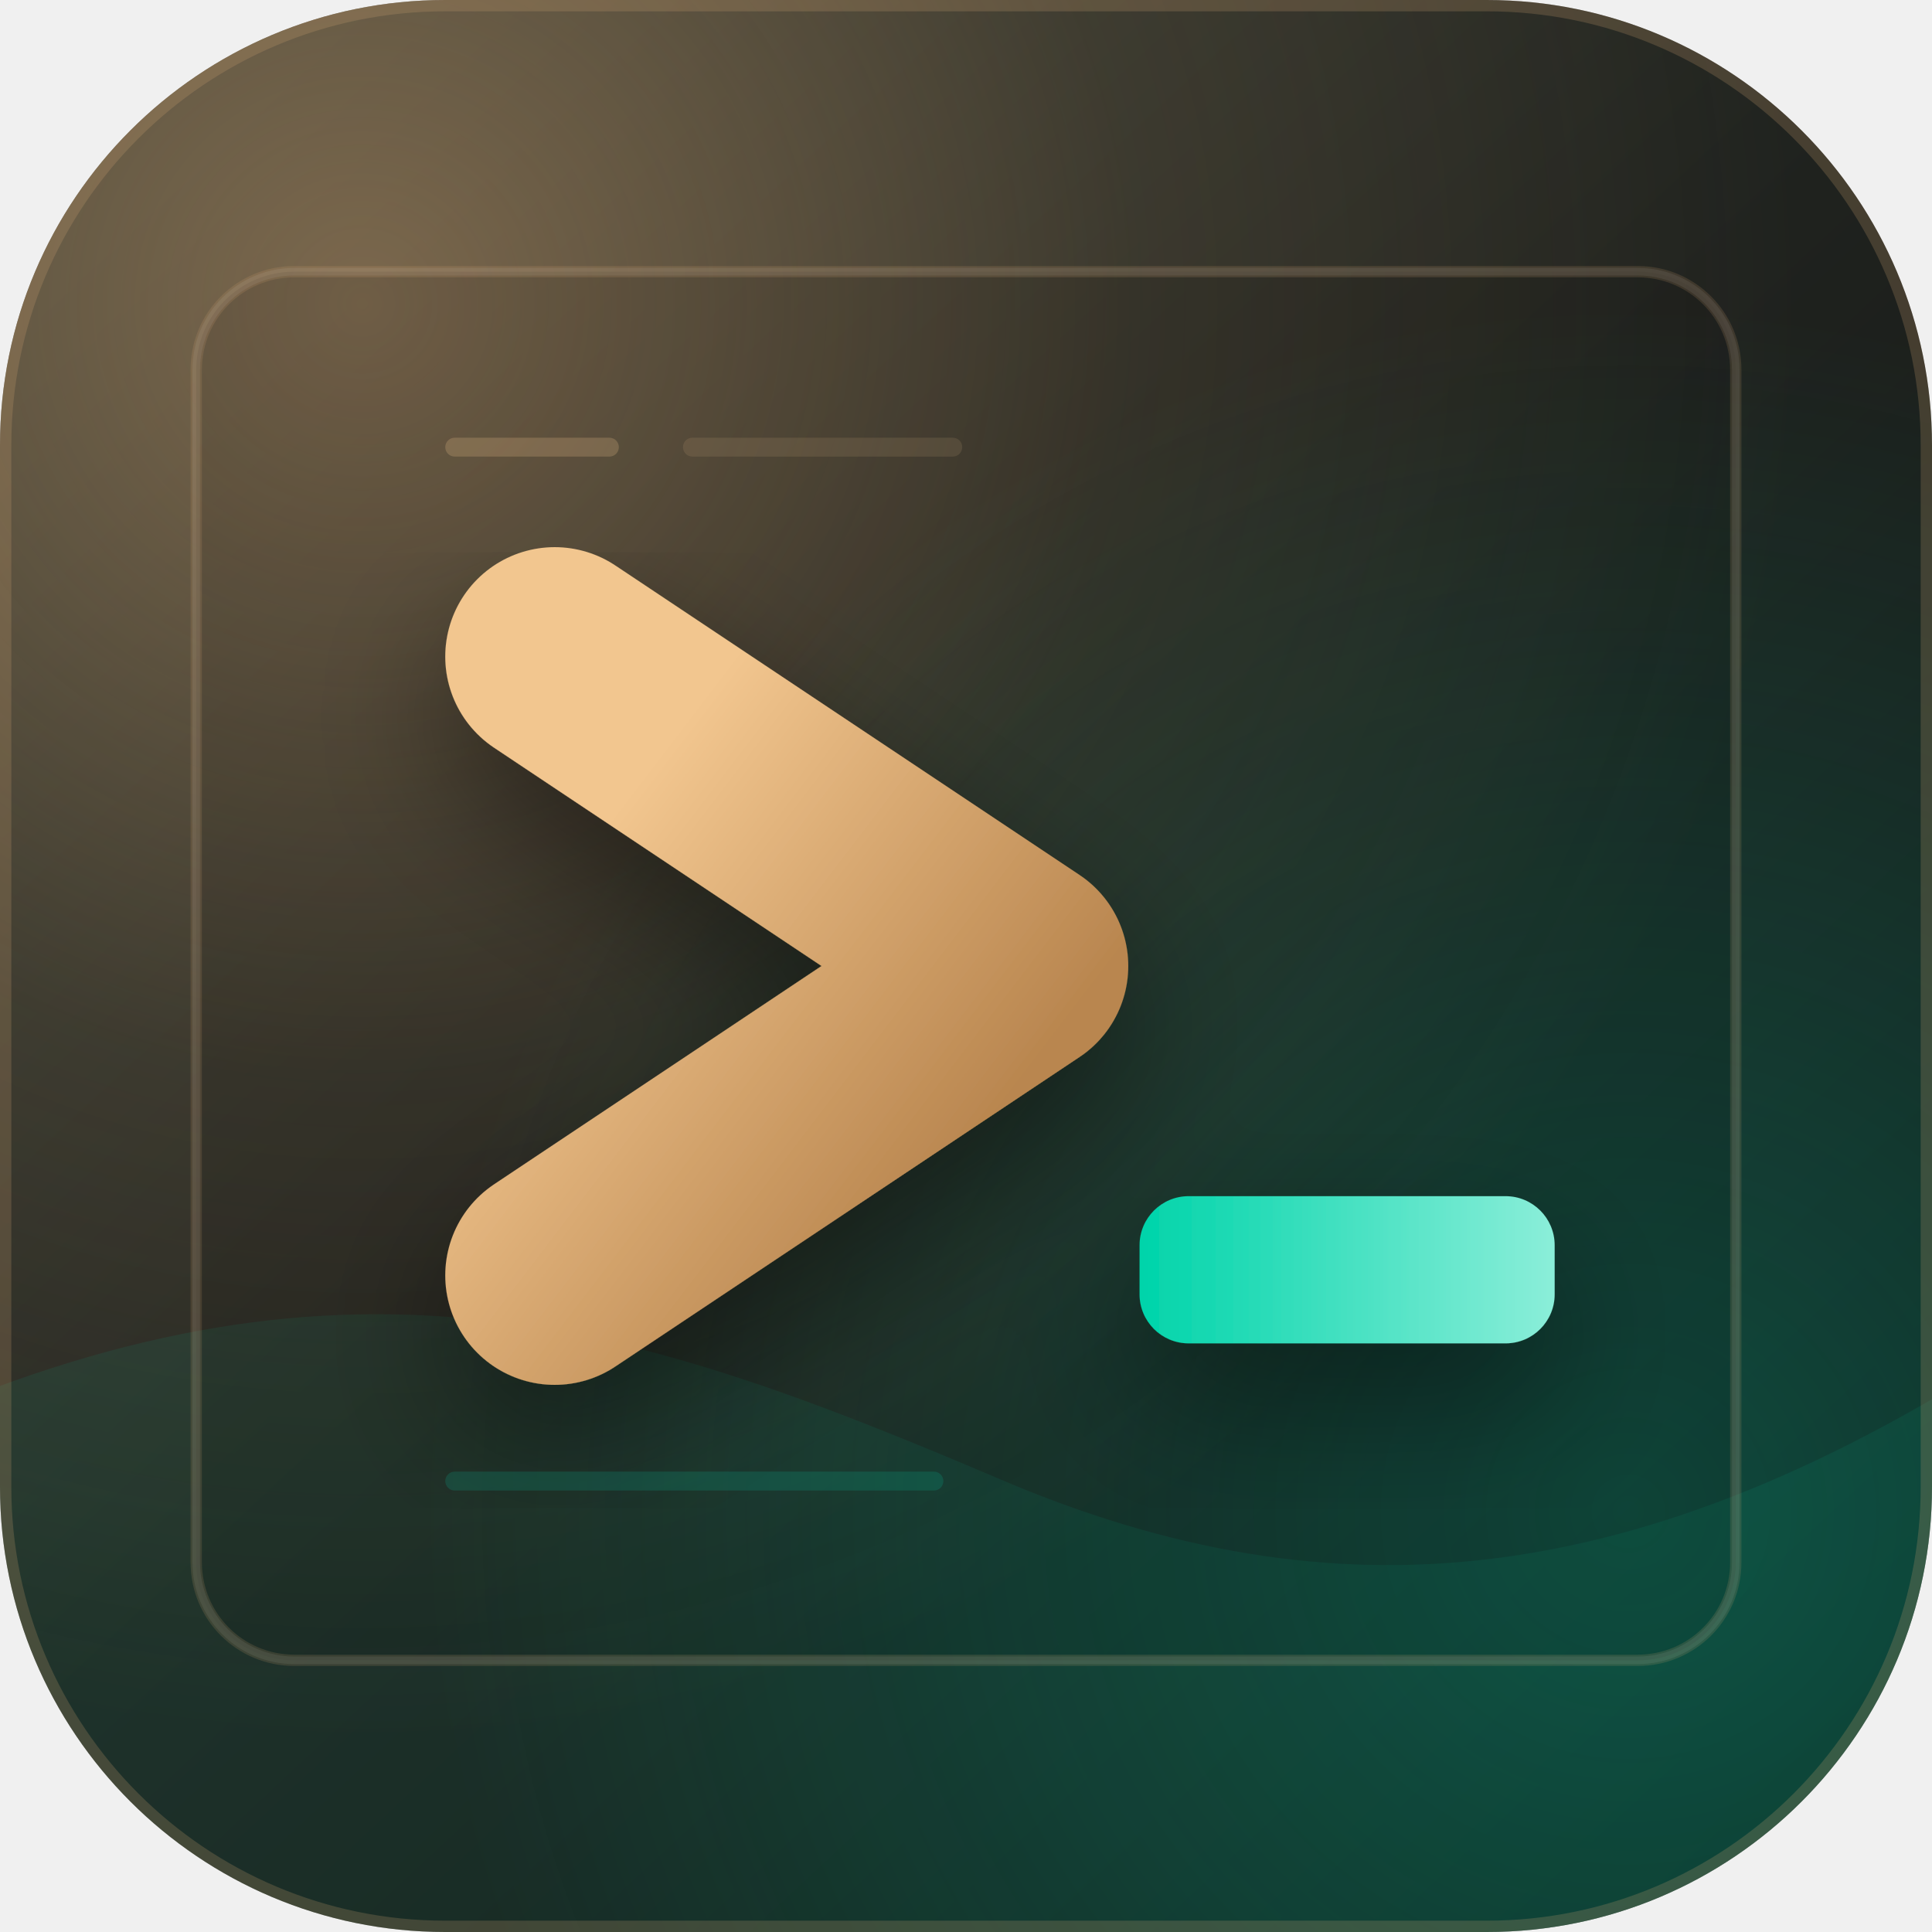
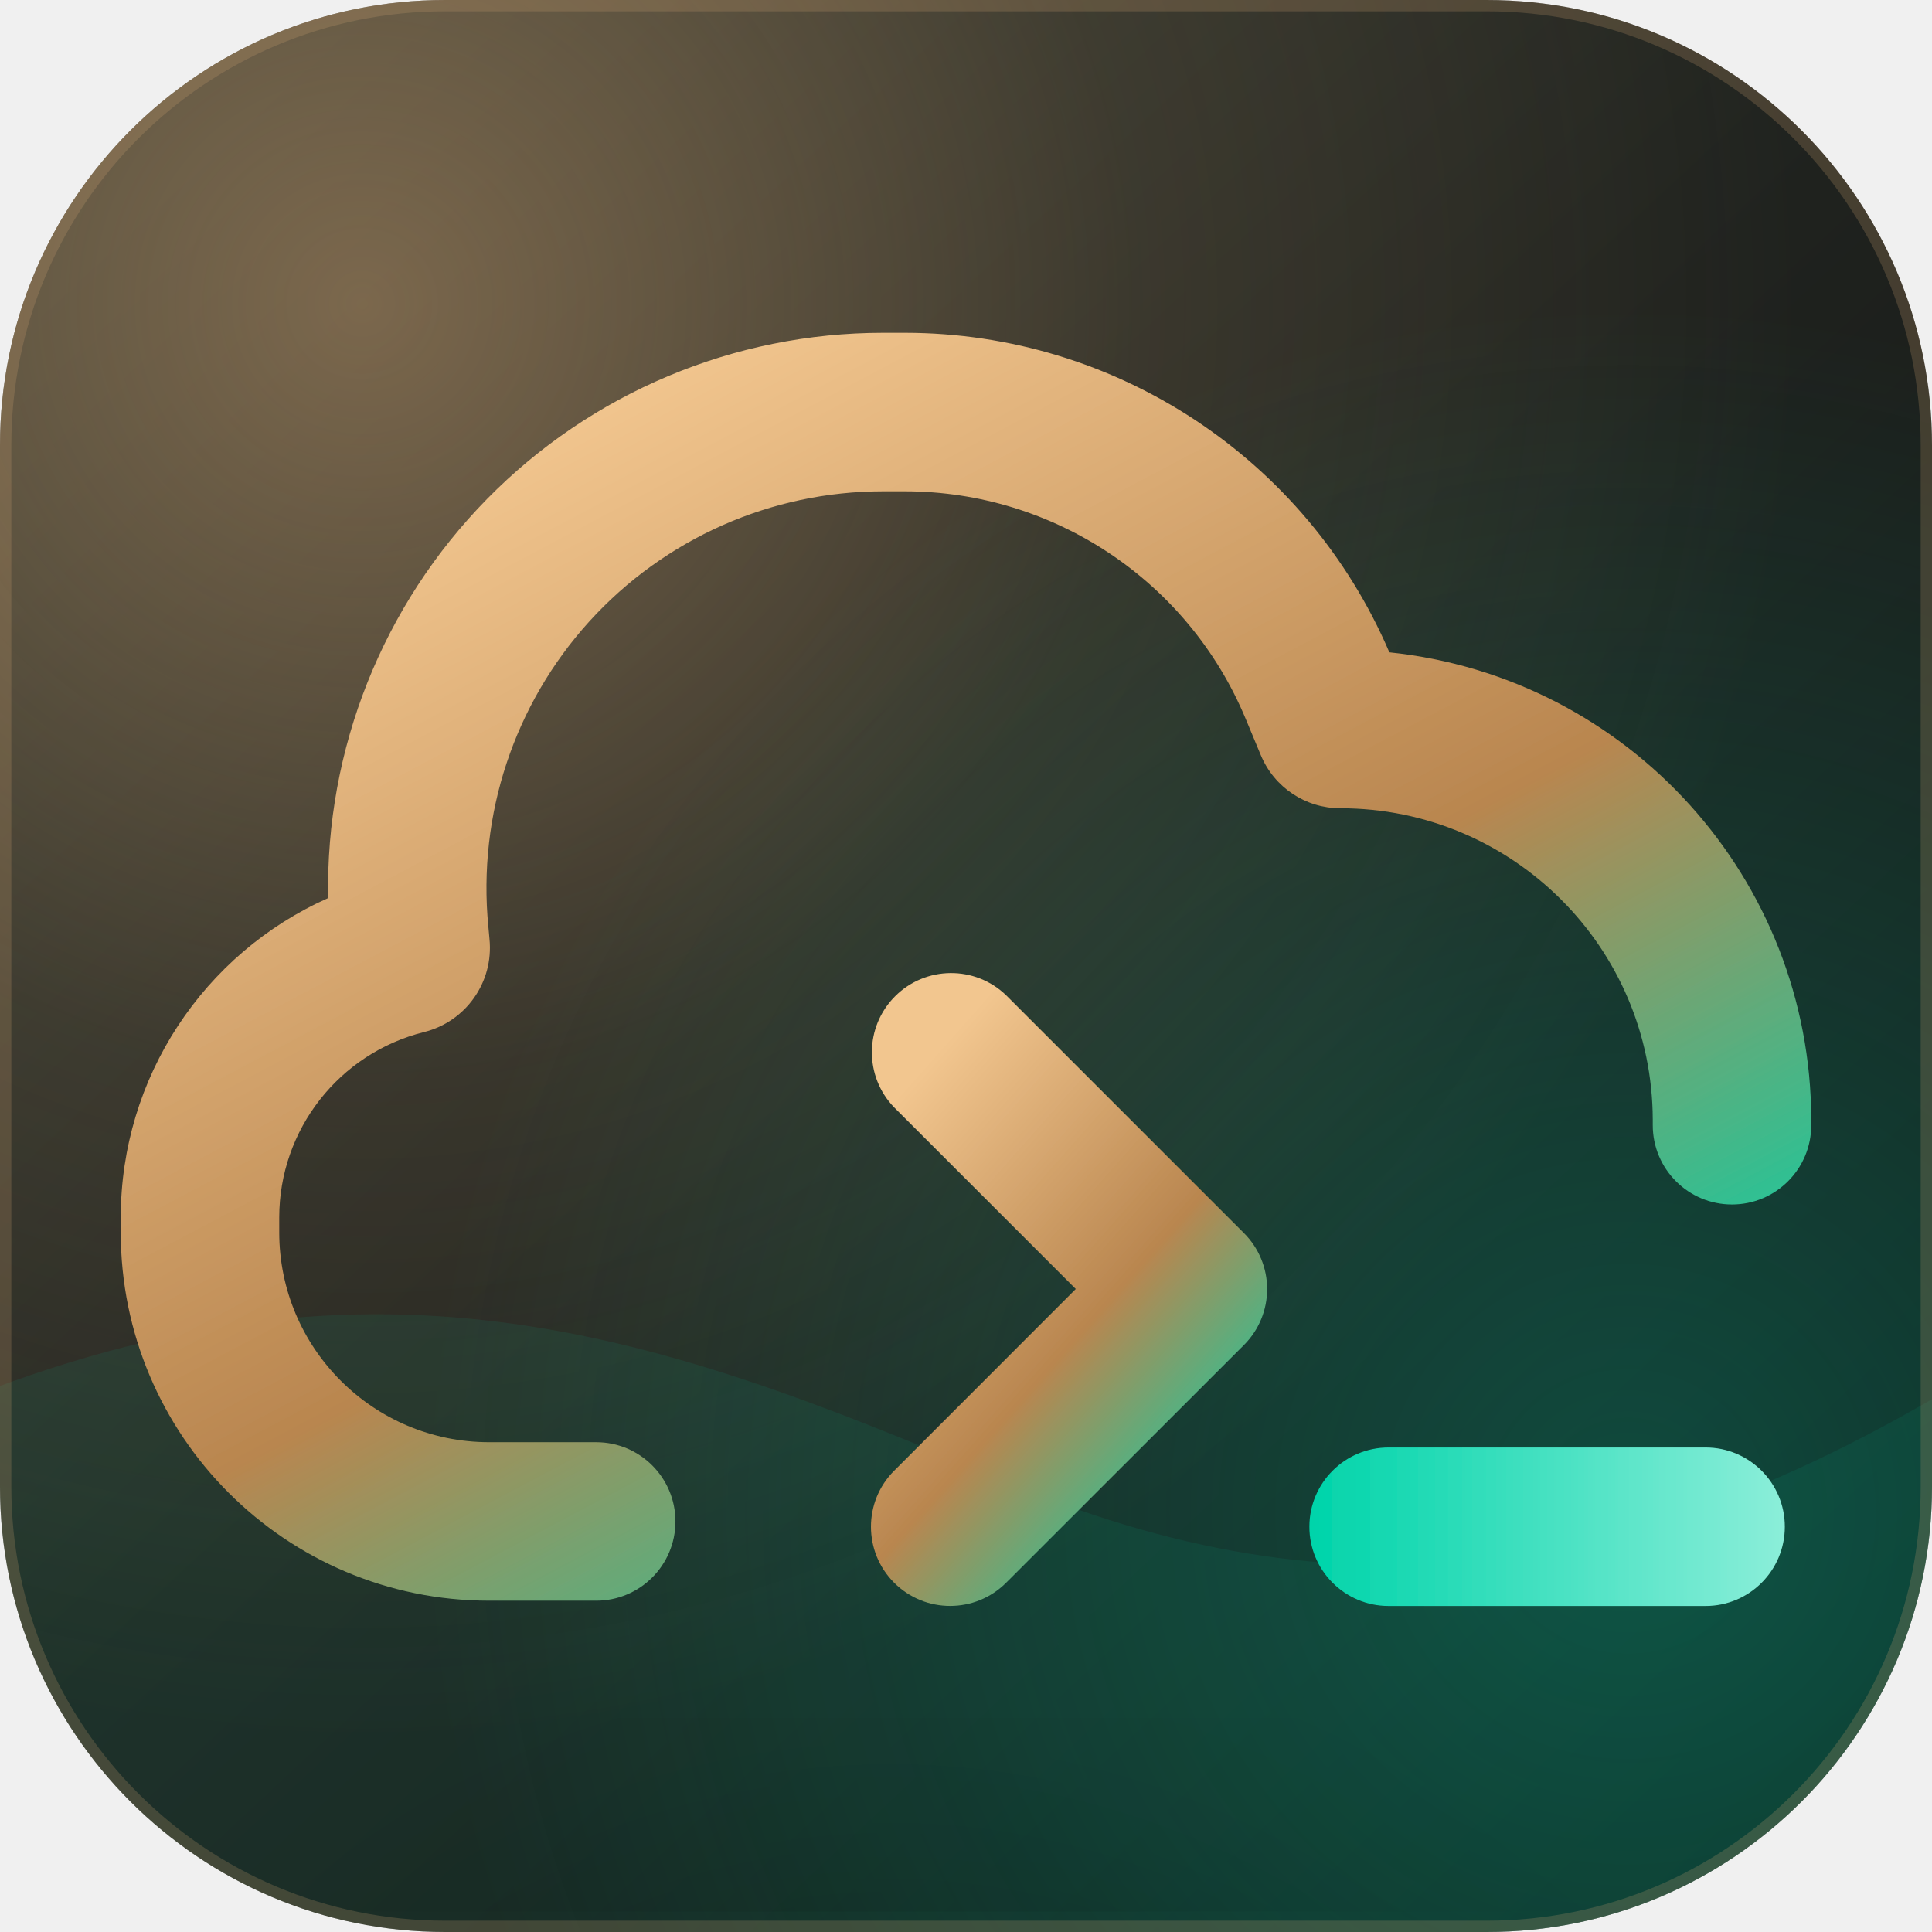
<svg xmlns="http://www.w3.org/2000/svg" viewBox="0 0 512 512" width="512" height="512">
  <defs>
    <clipPath id="icon-shape">
      <rect width="512" height="512" rx="118" />
    </clipPath>
    <linearGradient id="surface" x1="11%" y1="7%" x2="92%" y2="94%">
      <stop offset="0%" stop-color="#34382F" />
      <stop offset="46%" stop-color="#20231F" />
      <stop offset="100%" stop-color="#111312" />
    </linearGradient>
    <radialGradient id="warm-light" cx="19%" cy="16%" r="74%">
      <stop offset="0%" stop-color="#D4A574" stop-opacity="0.46" />
      <stop offset="54%" stop-color="#D4A574" stop-opacity="0.12" />
      <stop offset="100%" stop-color="#D4A574" stop-opacity="0" />
    </radialGradient>
    <radialGradient id="cool-light" cx="84%" cy="78%" r="62%">
      <stop offset="0%" stop-color="#00D4AA" stop-opacity="0.27" />
      <stop offset="100%" stop-color="#00D4AA" stop-opacity="0" />
    </radialGradient>
-     <linearGradient id="prompt" x1="17%" y1="21%" x2="82%" y2="87%">
+     <linearGradient id="agent-glyph" x1="20%" y1="10%" x2="80%" y2="95%">
      <stop offset="0%" stop-color="#F2C68F" />
-       <stop offset="100%" stop-color="#B9864F" />
+       <stop offset="55%" stop-color="#B9864F" />
+       <stop offset="100%" stop-color="#00D4AA" />
    </linearGradient>
    <linearGradient id="cursor" x1="0%" y1="0%" x2="100%" y2="0%">
      <stop offset="0%" stop-color="#00D4AA" />
      <stop offset="100%" stop-color="#8BEED9" />
    </linearGradient>
    <filter id="glyph-shadow" x="-24%" y="-24%" width="148%" height="148%">
      <feDropShadow dx="0" dy="16" stdDeviation="18" flood-color="#000000" flood-opacity="0.4" />
    </filter>
  </defs>
  <g clip-path="url(#icon-shape)">
    <rect width="512" height="512" fill="url(#surface)" />
    <rect width="512" height="512" fill="url(#warm-light)" />
    <rect width="512" height="512" fill="url(#cool-light)" />
    <path d="M-24 377 C94 325 171 352 265 392 C354 430 435 422 536 356 V536 H-24Z" fill="#00D4AA" opacity="0.08" />
-     <path d="M78 72 H434 C448.4 72 460 83.6 460 98 V414 C460 428.4 448.4 440 434 440 H78 C63.6 440 52 428.4 52 414 V98 C52 83.6 63.6 72 78 72Z" fill="#000000" opacity="0.1" />
-     <path d="M78 72 H434 C448.4 72 460 83.6 460 98 V414 C460 428.4 448.4 440 434 440 H78 C63.6 440 52 428.4 52 414 V98 C52 83.6 63.6 72 78 72Z" fill="none" stroke="#D4A574" stroke-opacity="0.16" stroke-width="3" />
-     <g filter="url(#glyph-shadow)">
-       <path d="M147 174 L270 256 L147 338" fill="none" stroke="url(#prompt)" stroke-width="58" stroke-linecap="round" stroke-linejoin="round" />
-       <rect x="302" y="317" width="110" height="39" rx="13" fill="url(#cursor)" />
+     <g filter="url(#glyph-shadow)" transform="translate(32 49) scale(28)">
+       <path d="M14.5 8.9v-.052A2.956 2.956 0 0 0 11.542 5.9a.815.815 0 0 1-.751-.501l-.145-.348A3.496 3.496 0 0 0 7.421 2.9h-.206a3.754 3.754 0 0 0-3.736 4.118l.011.121a.822.822 0 0 1-.619.879A1.81 1.81 0 0 0 1.5 9.773v.14c0 1.097.89 1.987 1.987 1.987H4.5a.75.75 0 0 1 0 1.5H3.487A3.487 3.487 0 0 1 0 9.913v-.14C0 8.449.785 7.274 1.963 6.75A5.253 5.253 0 0 1 7.215 1.4h.206a4.992 4.992 0 0 1 4.586 3.024A4.455 4.455 0 0 1 16 8.848V8.9a.75.75 0 0 1-1.5 0Z" fill="url(#agent-glyph)" />
+       <path d="m8.38 7.67 2.25 2.25a.749.749 0 0 1 0 1.061L8.38 13.23a.749.749 0 1 1-1.06-1.06l1.719-1.72L7.32 8.731A.75.75 0 0 1 8.38 7.67Z" fill="url(#agent-glyph)" />
+       <path d="M15 13.45h-3a.75.75 0 0 1 0-1.5h3a.75.75 0 0 1 0 1.5Z" fill="url(#cursor)" />
    </g>
-     <rect x="118" y="116" width="46" height="5" rx="2.5" fill="#F2C68F" opacity="0.22" />
-     <rect x="181" y="116" width="74" height="5" rx="2.5" fill="#F2C68F" opacity="0.12" />
-     <rect x="118" y="390" width="132" height="5" rx="2.5" fill="#00D4AA" opacity="0.16" />
-     <rect x="52" y="72" width="408" height="368" rx="26" fill="none" stroke="#FFFFFF" stroke-opacity="0.07" stroke-width="2" />
  </g>
  <rect x="1.5" y="1.5" width="509" height="509" rx="116.5" fill="none" stroke="#D4A574" stroke-opacity="0.22" stroke-width="3" />
</svg>
